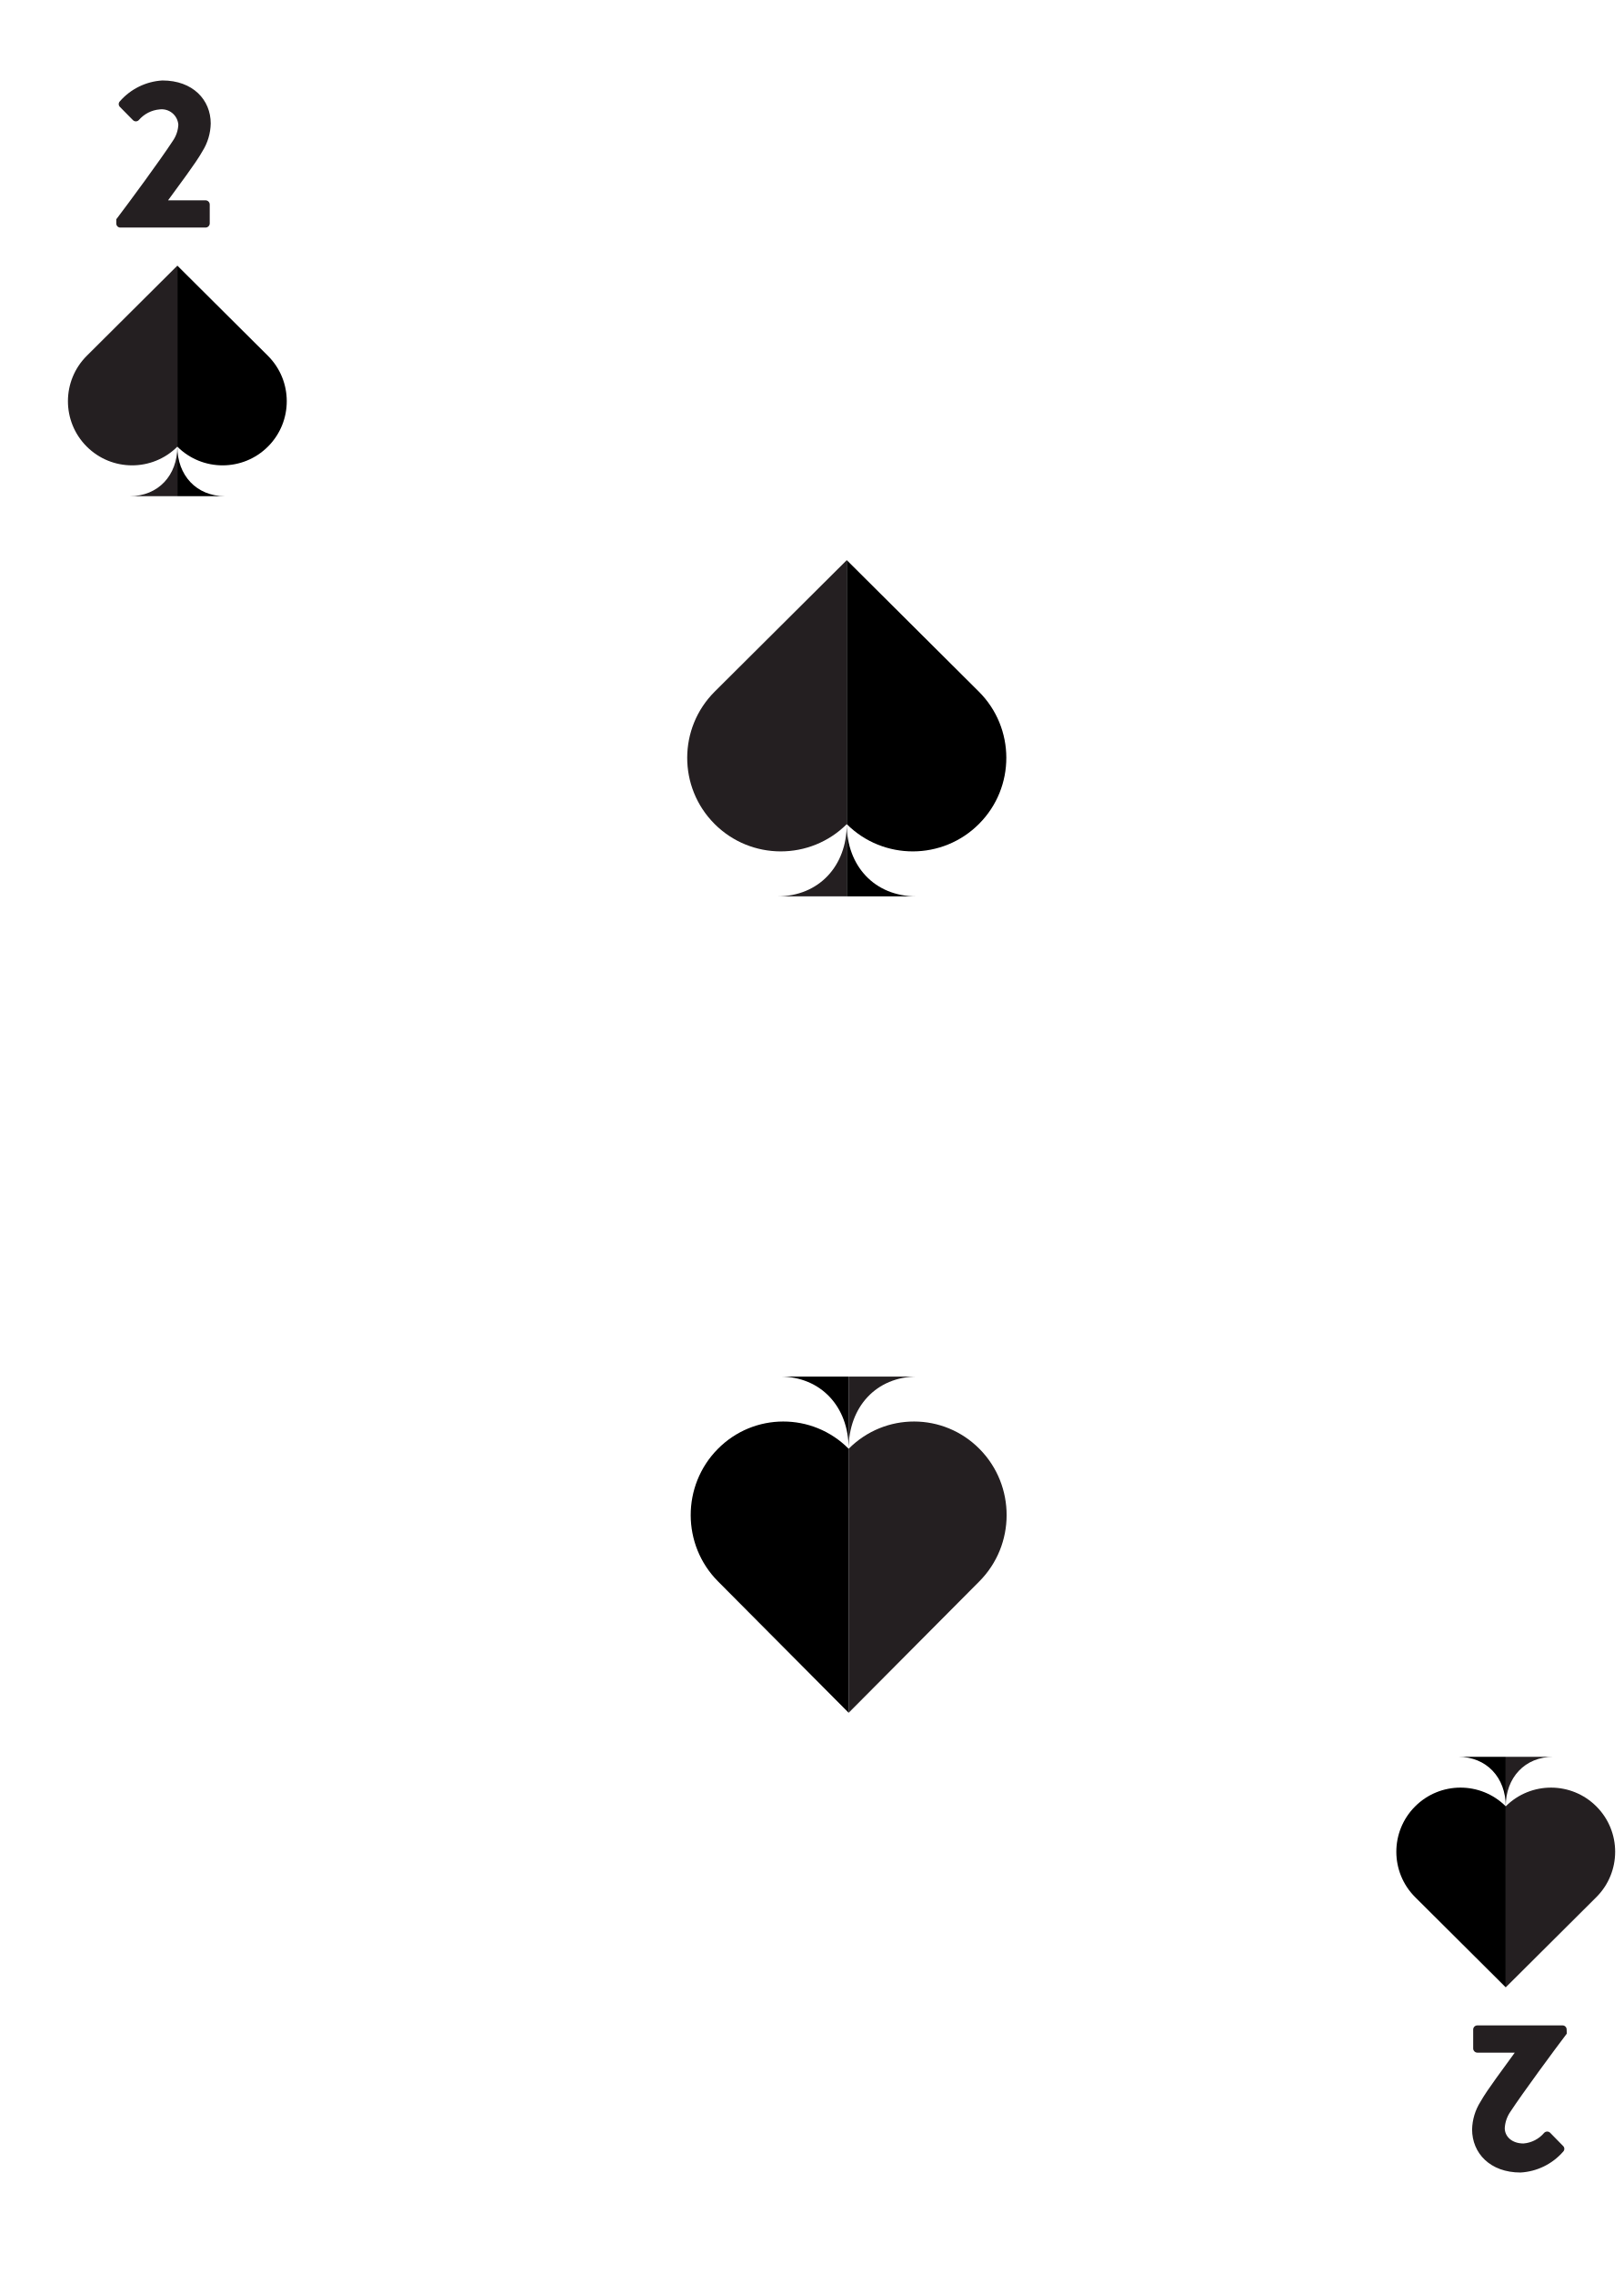
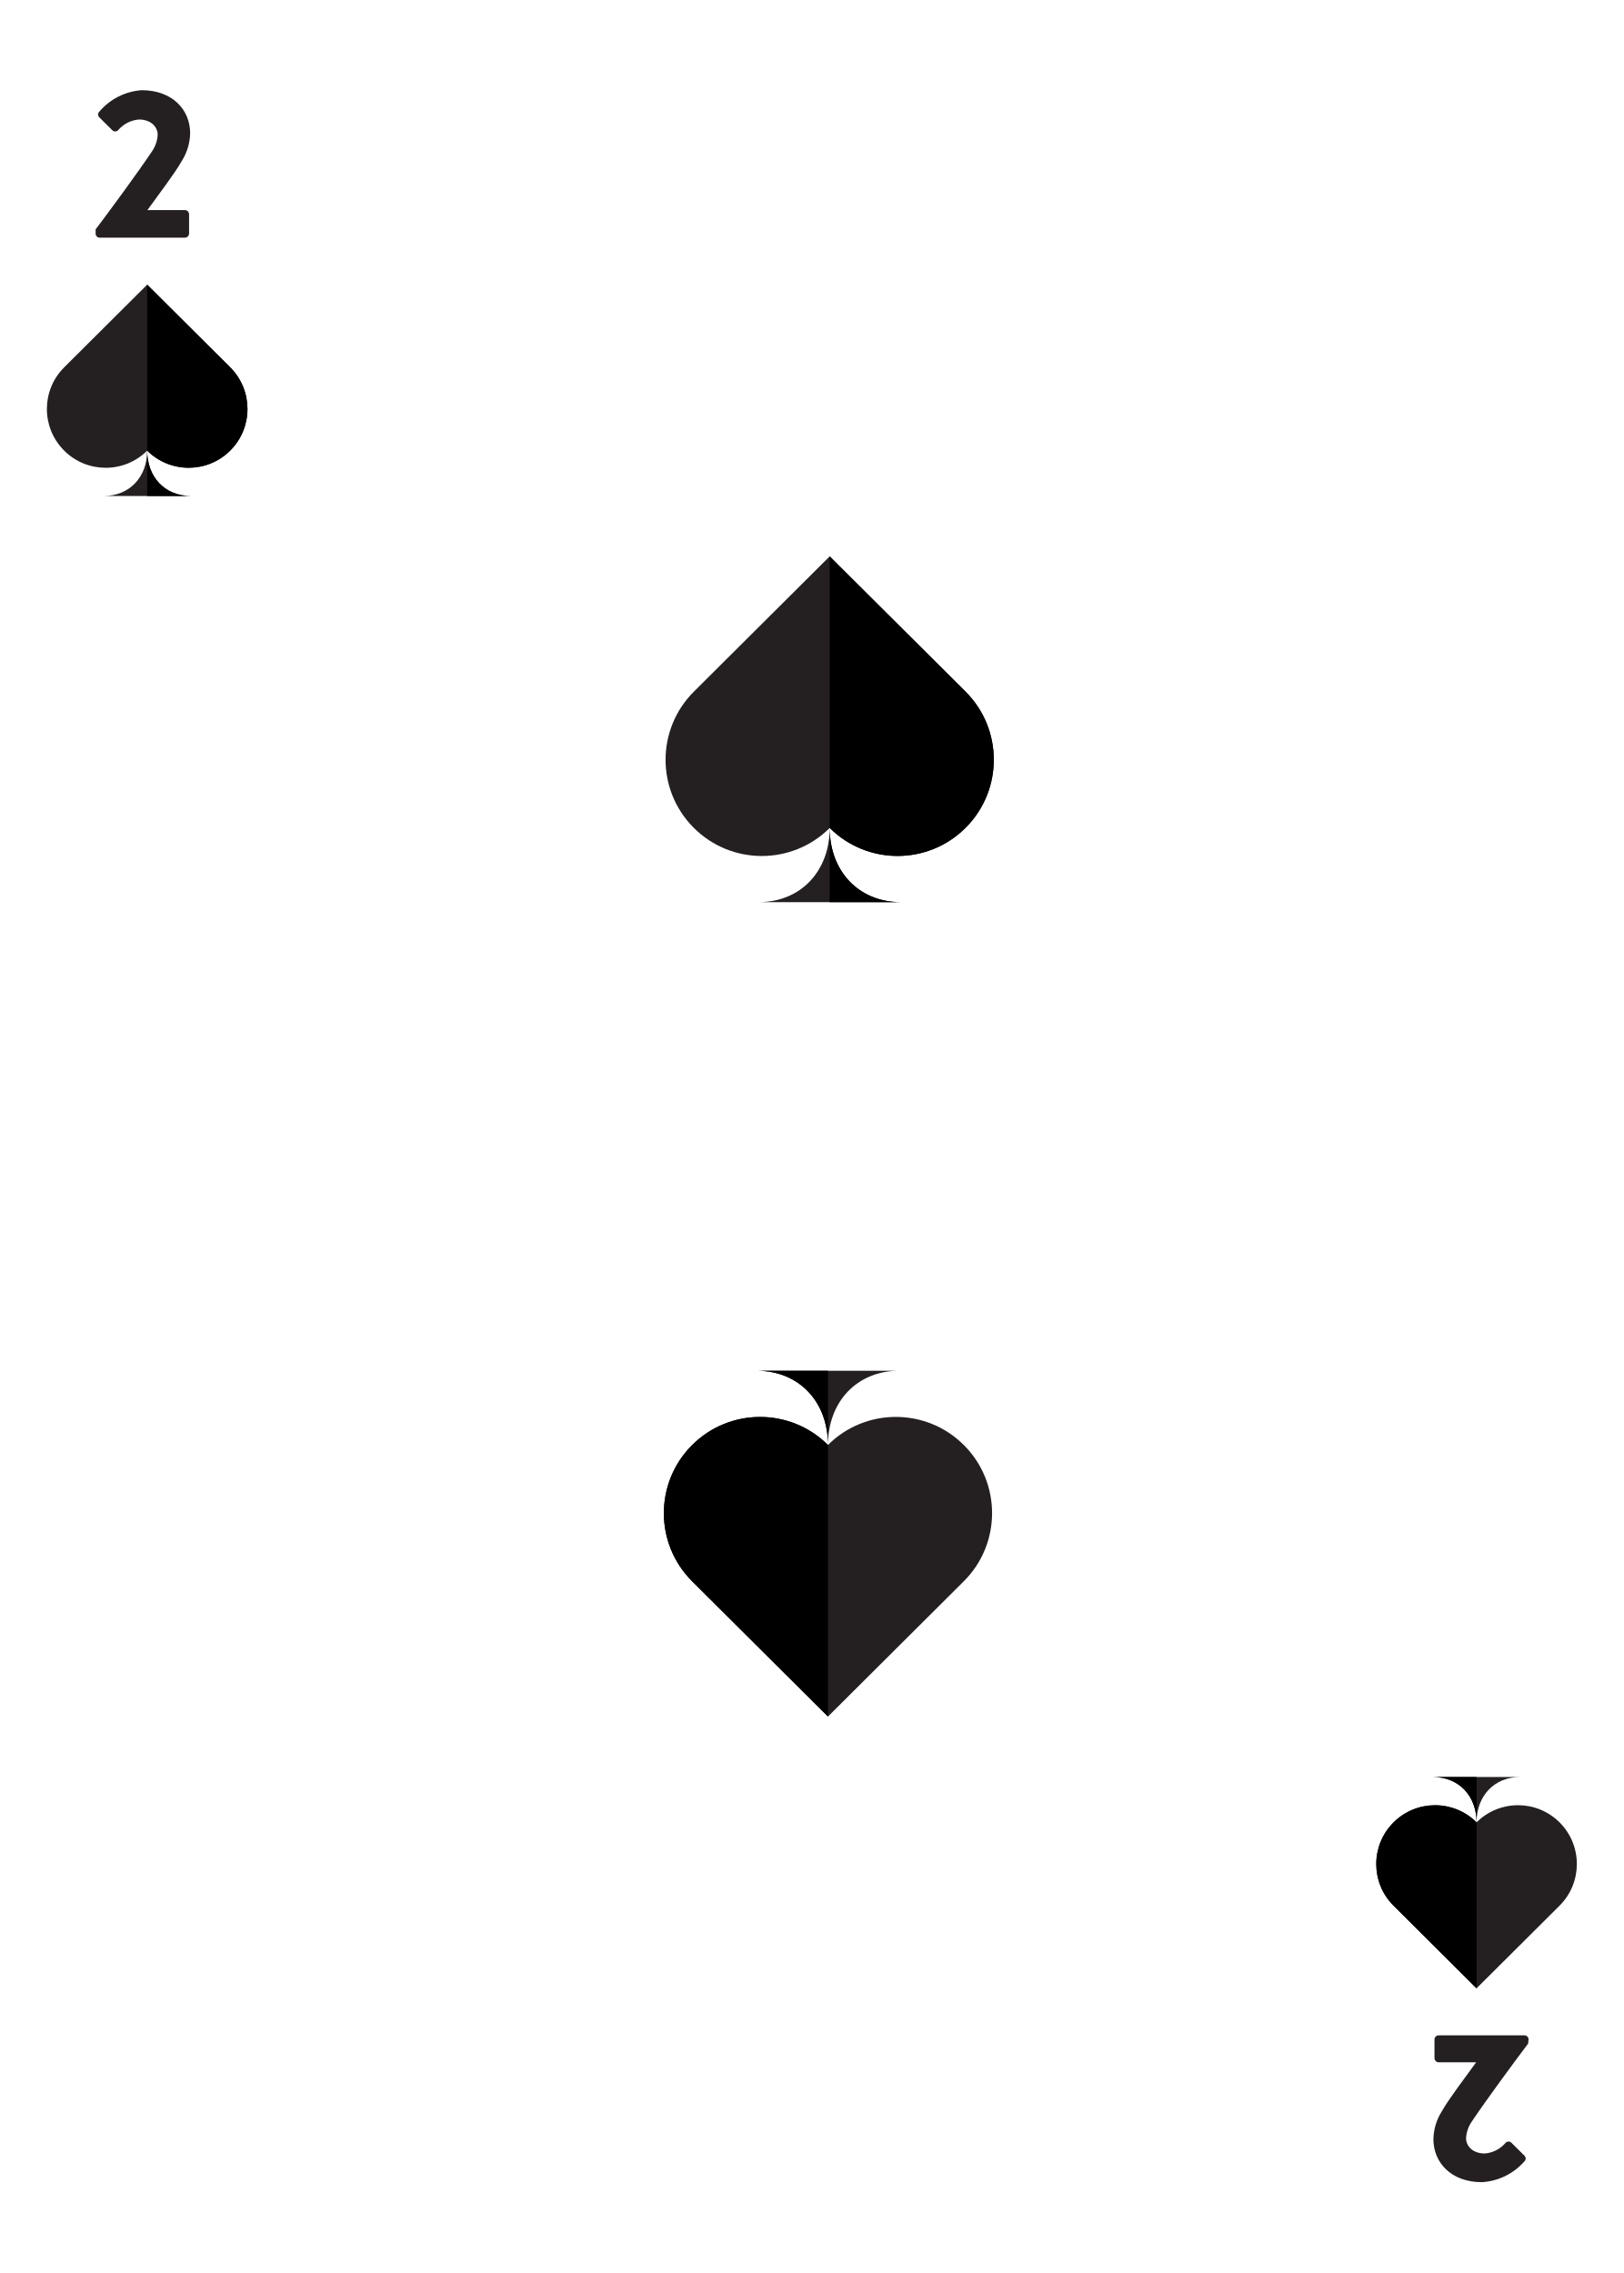
<svg xmlns="http://www.w3.org/2000/svg" xmlns:xlink="http://www.w3.org/1999/xlink" id="Layer_1" data-name="Layer 1" viewBox="0 0 180 252">
  <defs>
    <style>.cls-1{fill:#241f21;}.cls-2{fill:none;stroke:#231f20;stroke-miterlimit:10;}</style>
-     <symbol id="Spade" data-name="Spade" viewBox="0 0 101.42 106.5">
-       <path class="cls-1" d="M50.71,83.63h0a29.63,29.63,0,1,1-41.81-42s0,0,0,0L50.71,0Z" />
-       <path class="cls-1" d="M50.71,83.63c0,13.23-8.81,22.87-22,22.87h22Z" />
+     <symbol id="SPade" data-name="SPade" viewBox="0 0 101.42 106.5">
+       <path class="cls-1" d="M50.71,83.63c0,13.23-8.81,22.87-22,22.87H72.75C59.52,106.5,50.71,96.86,50.71,83.63Z" />
+       <path class="cls-1" d="M92.52,41.65,50.71,0,8.9,41.65a29.63,29.63,0,1,0,41.81,42h0s0,0,0,0h0a29.63,29.63,0,1,0,41.81-42Z" />
      <path class="cls-2" d="M63.21,70" />
      <path d="M50.71,83.63h0a29.63,29.63,0,1,0,41.81-42h0L50.71,0Z" />
      <path d="M50.71,83.63c0,13.23,8.81,22.87,22,22.87h-22Z" />
    </symbol>
-     <symbol id="Spade_medium" data-name="Spade medium" viewBox="0 0 35.76 37.55">
-       <use width="101.42" height="106.5" transform="scale(0.35)" xlink:href="#Spade" />
-     </symbol>
  </defs>
-   <use width="35.76" height="37.55" transform="translate(76.12 62.1)" xlink:href="#Spade_medium" />
-   <use width="35.76" height="37.55" transform="translate(111.65 189.89) rotate(180) scale(0.99 1)" xlink:href="#Spade_medium" />
-   <use width="101.42" height="106.5" transform="translate(7.49 29.45) scale(0.24)" xlink:href="#Spade" />
-   <use width="101.42" height="106.5" transform="translate(179.09 220.33) rotate(180) scale(0.24)" xlink:href="#Spade" />
-   <path class="cls-1" d="M12.89,24.31c1.37-1.8,4.87-6.55,6.26-8.68a3.44,3.44,0,0,0,.62-1.8,1.85,1.85,0,0,0-2.08-1.7,3.42,3.42,0,0,0-2.3,1.18.45.45,0,0,1-.66,0l-1.44-1.46a.44.44,0,0,1,0-.62A6.79,6.79,0,0,1,18,8.92c3.38,0,5.36,2.15,5.36,4.77a6,6,0,0,1-.92,3.08c-.75,1.35-2.69,3.88-3.81,5.44H22.8a.47.47,0,0,1,.45.45v2.13a.47.47,0,0,1-.45.44H13.34a.45.45,0,0,1-.45-.44Z" />
-   <path class="cls-1" d="M173.69,225.46c-1.37,1.8-4.87,6.55-6.27,8.68a3.55,3.55,0,0,0-.61,1.8c0,.9.76,1.7,2.08,1.7a3.35,3.35,0,0,0,2.29-1.18.47.47,0,0,1,.67,0l1.44,1.47a.44.44,0,0,1,0,.61,6.78,6.78,0,0,1-4.73,2.32c-3.38,0-5.37-2.15-5.37-4.78a6,6,0,0,1,.93-3.07c.75-1.35,2.69-3.88,3.8-5.44h-4.16a.47.47,0,0,1-.45-.45V225a.46.46,0,0,1,.45-.45h9.46a.45.45,0,0,1,.45.45Z" />
+   <use width="101.42" height="106.5" transform="translate(73.72 61.68) scale(0.36)" xlink:href="#SPade" />
+   <use width="101.42" height="106.5" transform="translate(110.04 190.31) rotate(180) scale(0.36 0.36)" xlink:href="#SPade" />
+   <path class="cls-1" d="M10.6,25.43c1.37-1.8,4.87-6.56,6.27-8.68a3.58,3.58,0,0,0,.61-1.8c0-.9-.76-1.7-2.08-1.7a3.38,3.38,0,0,0-2.3,1.18.45.45,0,0,1-.66,0L11,13a.43.43,0,0,1,0-.61A6.78,6.78,0,0,1,15.71,10c3.38,0,5.37,2.15,5.37,4.78a6,6,0,0,1-.93,3.07c-.75,1.35-2.69,3.88-3.81,5.44h4.17a.47.47,0,0,1,.45.45V25.9a.47.47,0,0,1-.45.45H11.05a.45.45,0,0,1-.45-.45Z" />
+   <path class="cls-1" d="M169.4,226.57c-1.37,1.8-4.87,6.56-6.27,8.68a3.58,3.58,0,0,0-.61,1.8c0,.9.76,1.7,2.08,1.7a3.38,3.38,0,0,0,2.3-1.18.45.45,0,0,1,.66,0L169,239a.43.43,0,0,1,0,.61,6.78,6.78,0,0,1-4.73,2.32c-3.38,0-5.37-2.15-5.37-4.78a6,6,0,0,1,.93-3.07c.75-1.35,2.69-3.88,3.81-5.44h-4.17a.47.47,0,0,1-.45-.45V226.1a.47.47,0,0,1,.45-.45H169a.45.45,0,0,1,.45.45Z" />
+   <use width="101.42" height="106.5" transform="translate(5.16 31.56) scale(0.22)" xlink:href="#SPade" />
+   <use width="101.42" height="106.5" transform="translate(174.84 220.44) rotate(180) scale(0.22)" xlink:href="#SPade" />
</svg>
